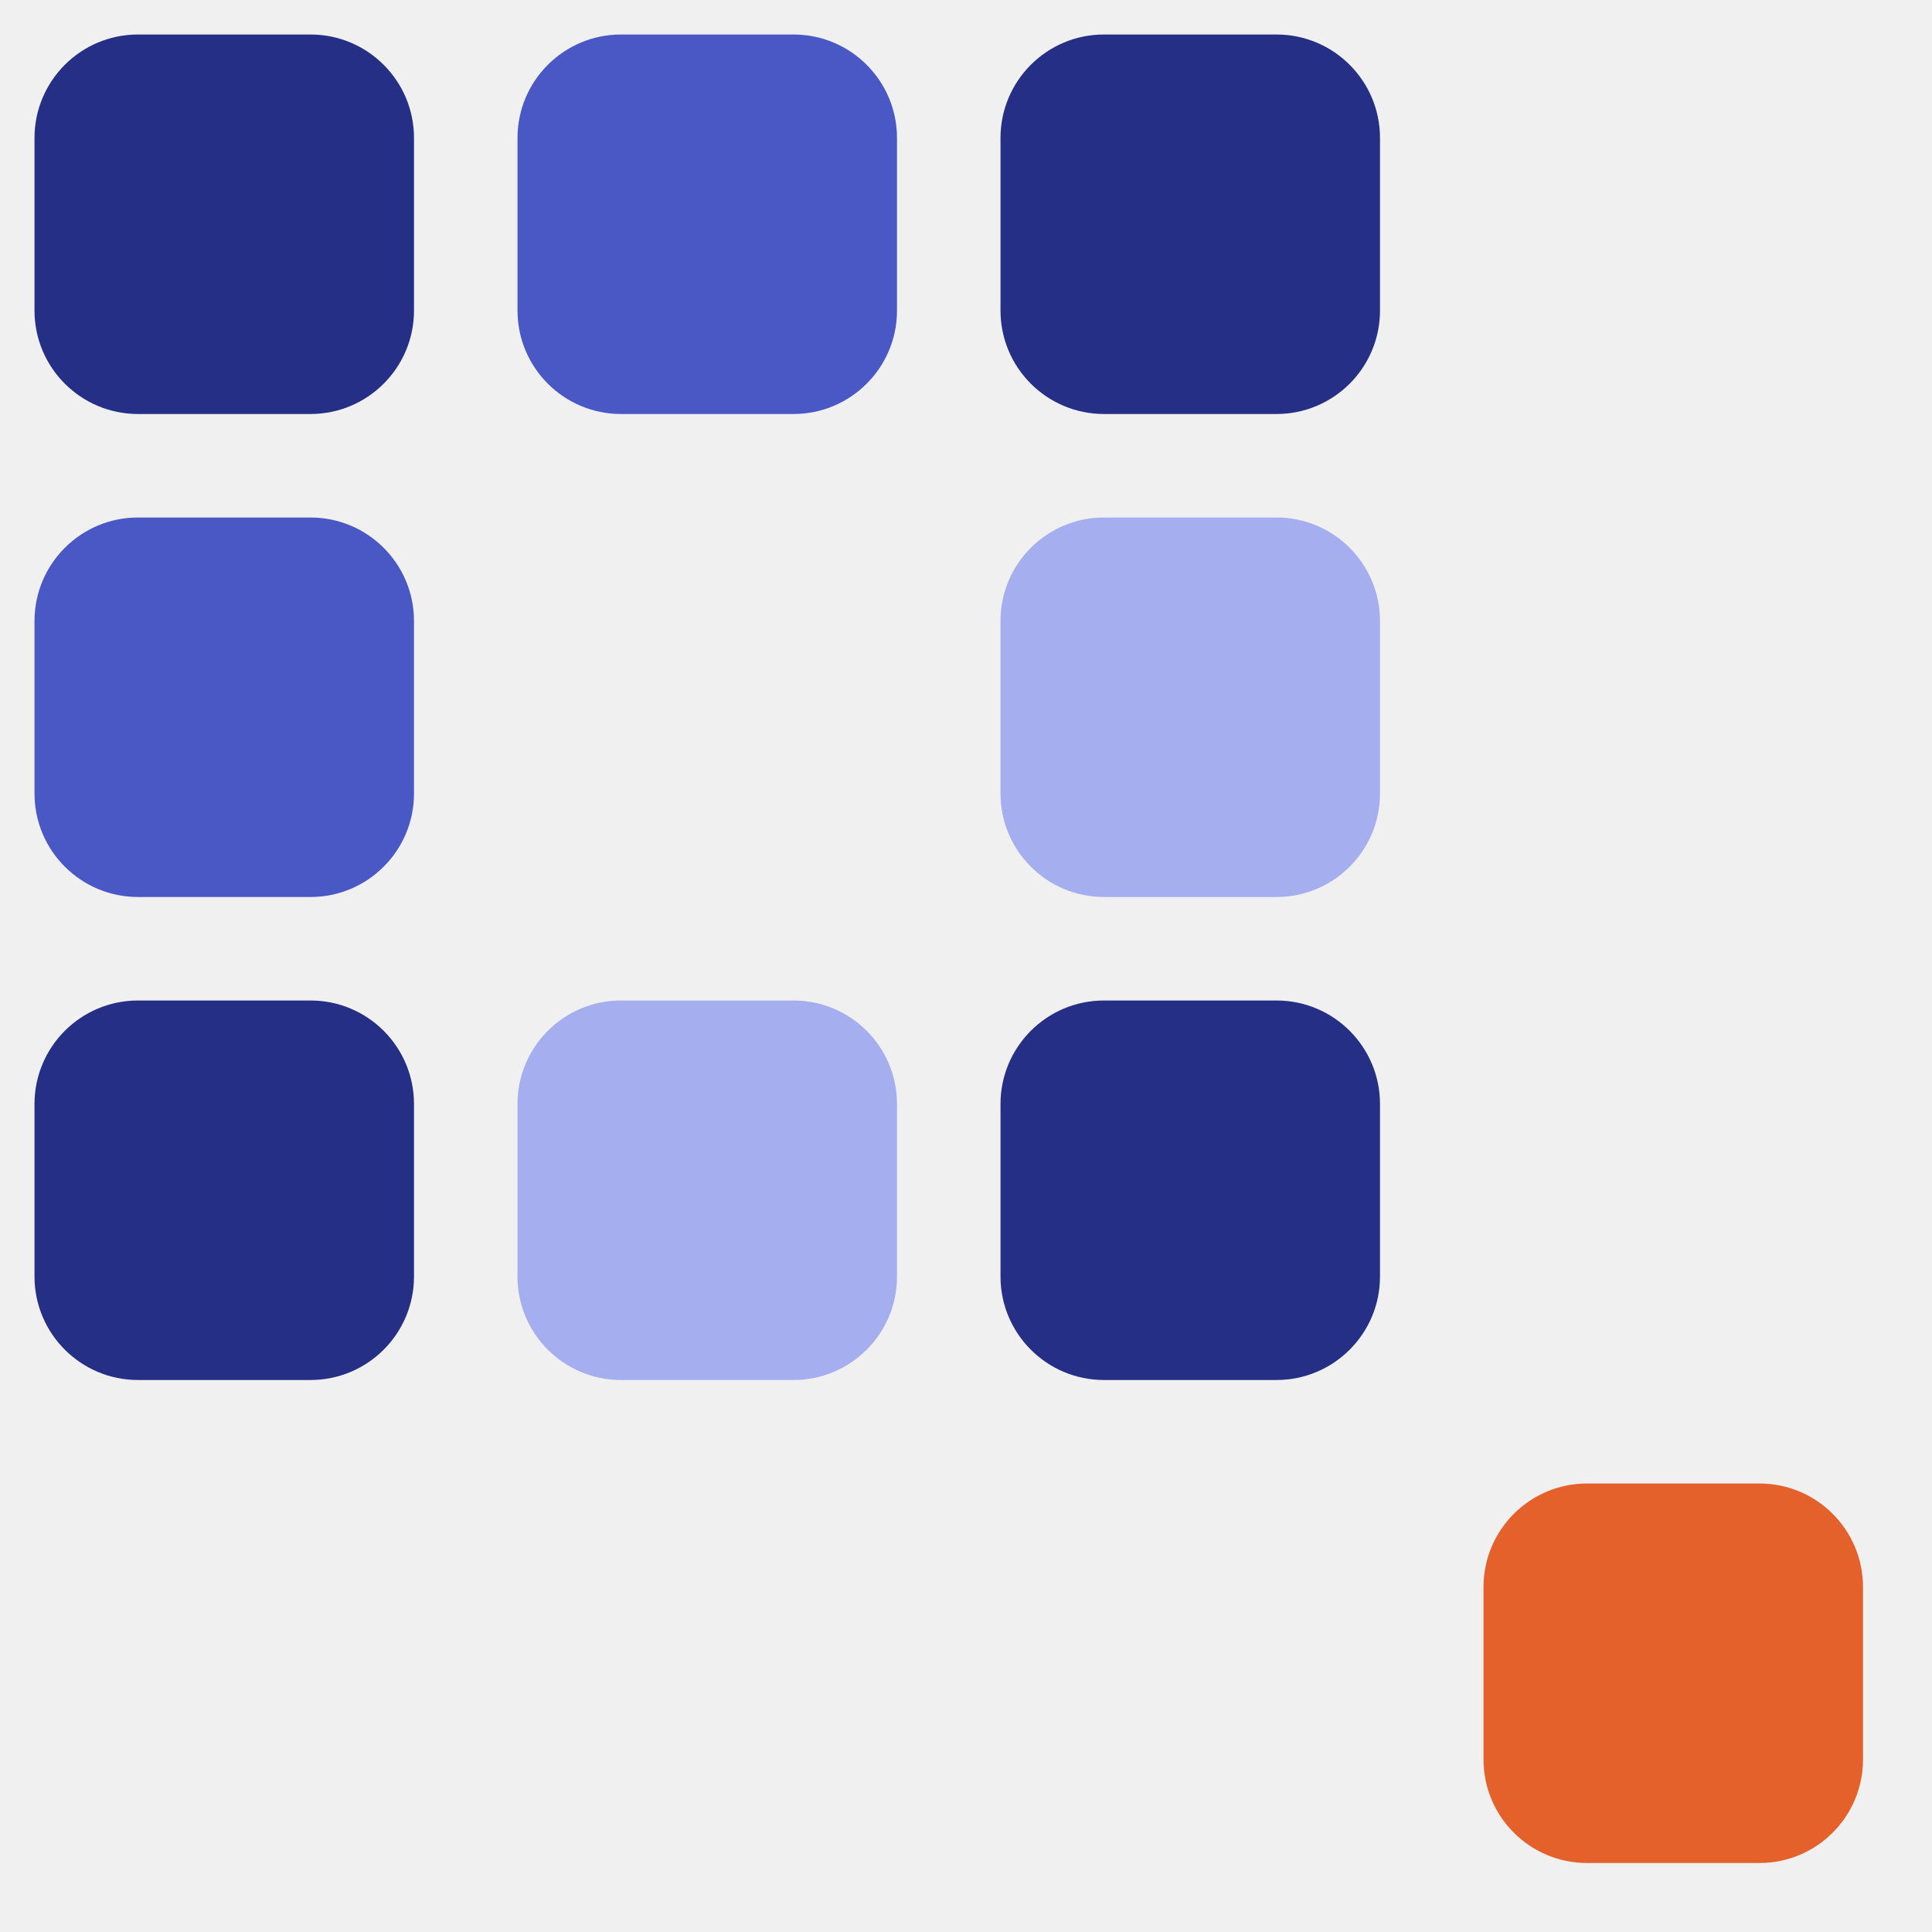
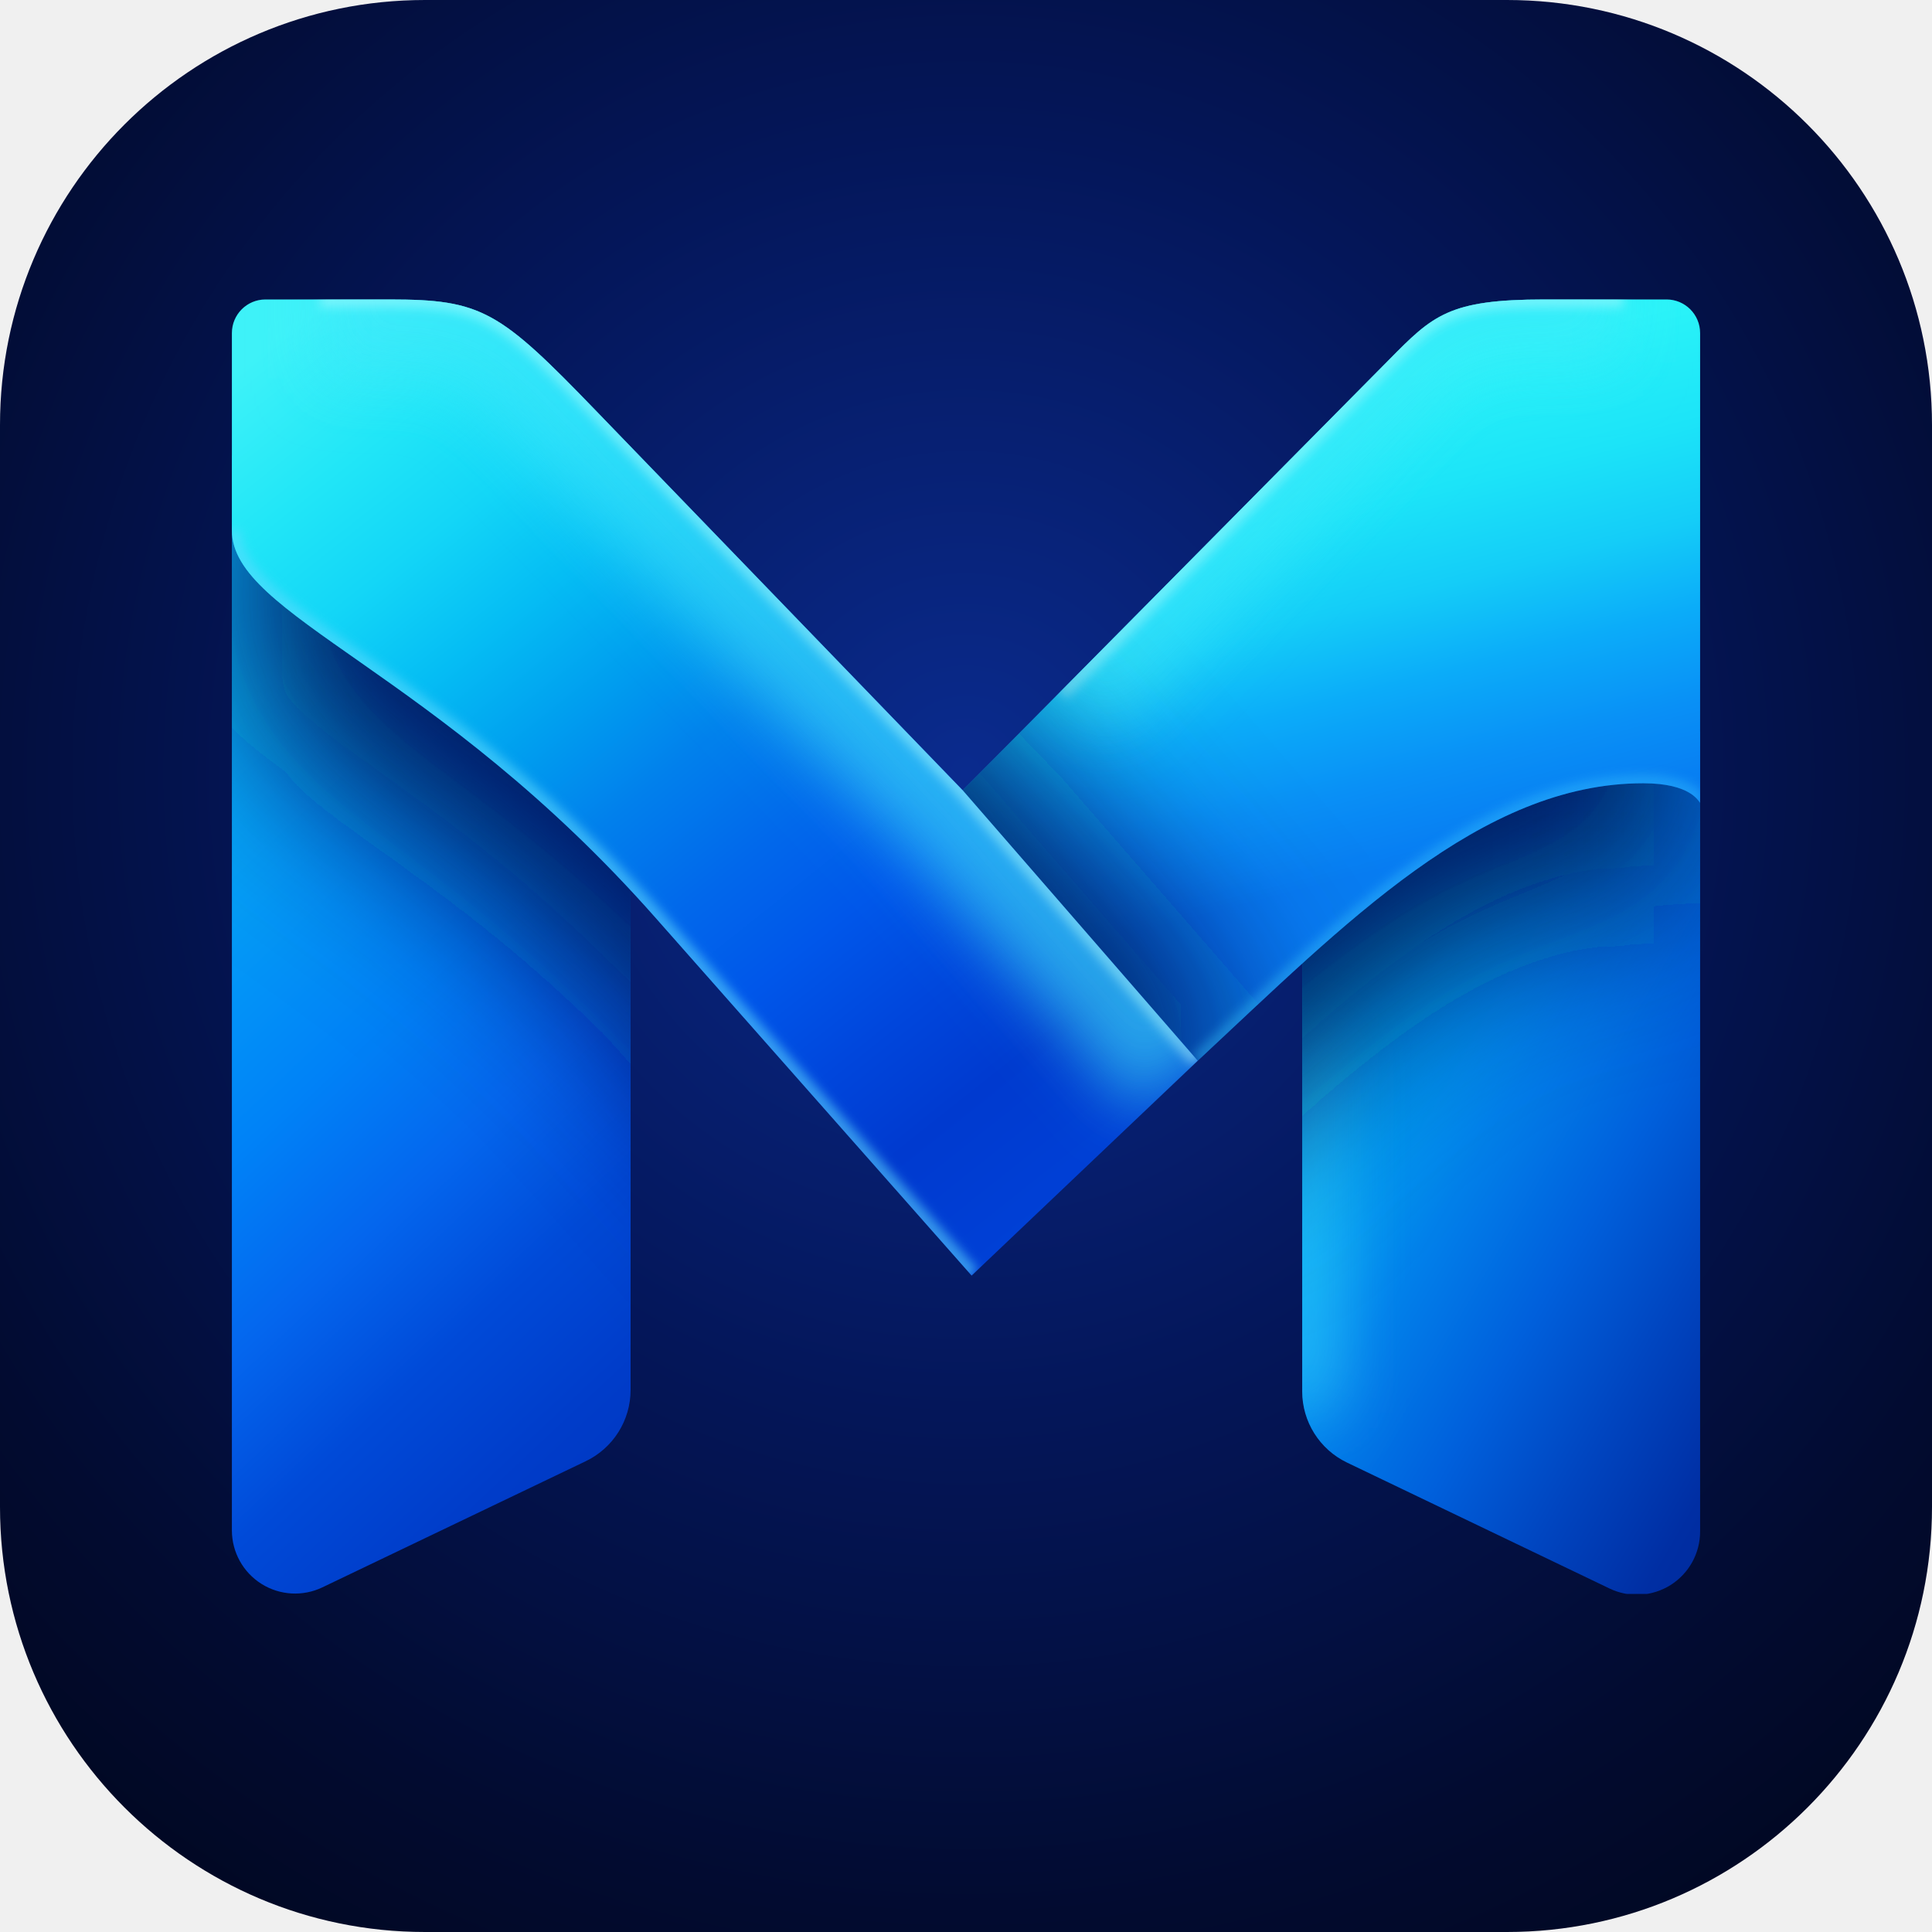
- <svg xmlns="http://www.w3.org/2000/svg" viewBox="0 0 56 56">
-   <style>
-     .a { fill: #252f85 } .b { fill: #4a58c6 } .c { fill: #a5aeef } .t { fill: #e4612b }
-     @media (prefers-color-scheme: dark) { .a { fill: #ffffff } .b { fill: #a5aeef } .c { fill: #5b69d3 } }
-   </style>
-   <rect class="a" x="1" y="1" width="11" height="11" rx="3" />
-   <rect class="b" x="15" y="1" width="11" height="11" rx="3" />
-   <rect class="a" x="29" y="1" width="11" height="11" rx="3" />
-   <rect class="b" x="1" y="15" width="11" height="11" rx="3" />
-   <rect class="c" x="29" y="15" width="11" height="11" rx="3" />
-   <rect class="a" x="1" y="29" width="11" height="11" rx="3" />
-   <rect class="c" x="15" y="29" width="11" height="11" rx="3" />
-   <rect class="a" x="29" y="29" width="11" height="11" rx="3" />
-   <rect class="t" x="43" y="43" width="11" height="11" rx="3" />
+ <svg xmlns="http://www.w3.org/2000/svg" viewBox="0 0 100 100">
+   <defs>
+     <radialGradient id="ibg" gradientUnits="userSpaceOnUse" cx="50" cy="40" r="74">
+       <stop offset="0" stop-color="#0a2b8e" />
+       <stop offset="0.45" stop-color="#041659" />
+       <stop offset="0.8" stop-color="#020b30" />
+       <stop offset="1" stop-color="#01071f" />
+     </radialGradient>
+     <filter id="ifloor" x="-50%" y="-300%" width="200%" height="700%">
+       <feGaussianBlur stdDeviation="1.6" />
+     </filter>
+   </defs>
+   <rect width="100" height="100" rx="22" fill="url(#ibg)" />
+   <svg x="12" y="15.50" width="76" height="67.00" viewBox="0 0 743.5 655.5">
+     <defs>
+       <linearGradient id="mosaiq-m-bandLeft" gradientUnits="userSpaceOnUse" x1="18.5" y1="23.3" x2="385.6" y2="485.2">
+         <stop offset="0" stop-color="#3ef2f8" />
+         <stop offset="0.12" stop-color="#21e6f7" />
+         <stop offset="0.215" stop-color="#13d6f7" />
+         <stop offset="0.31" stop-color="#05bdf4" />
+         <stop offset="0.405" stop-color="#009fef" />
+         <stop offset="0.5" stop-color="#0180ec" />
+         <stop offset="0.6" stop-color="#0168eb" />
+         <stop offset="0.69" stop-color="#0057ea" />
+         <stop offset="0.79" stop-color="#0046dc" />
+         <stop offset="0.88" stop-color="#003acf" />
+         <stop offset="1" stop-color="#0040d6" />
+       </linearGradient>
+       <linearGradient id="mosaiq-m-bandRight" gradientUnits="userSpaceOnUse" x1="-115.3" y1="221.1" x2="-55.3" y2="453.5">
+         <stop offset="0" stop-color="#2af3f8" />
+         <stop offset="0.25" stop-color="#1ce4f8" />
+         <stop offset="0.45" stop-color="#14cdf8" />
+         <stop offset="0.63" stop-color="#0bacf9" />
+         <stop offset="0.82" stop-color="#0990f6" />
+         <stop offset="1" stop-color="#077cf2" />
+       </linearGradient>
+       <linearGradient id="mosaiq-m-legLeft" gradientUnits="userSpaceOnUse" x1="128.2" y1="87" x2="415.8" y2="393.1">
+         <stop offset="0" stop-color="#08b4f7" />
+         <stop offset="0.214" stop-color="#0398f7" />
+         <stop offset="0.395" stop-color="#0082f7" />
+         <stop offset="0.571" stop-color="#0466ee" />
+         <stop offset="0.738" stop-color="#004ad8" />
+         <stop offset="0.905" stop-color="#003cc9" />
+         <stop offset="1" stop-color="#0038c3" />
+       </linearGradient>
+       <linearGradient id="mosaiq-m-legRight" gradientUnits="userSpaceOnUse" x1="618.2" y1="185.9" x2="921" y2="361.5">
+         <stop offset="0" stop-color="#00c8f9" />
+         <stop offset="0.2" stop-color="#00aaf8" />
+         <stop offset="0.391" stop-color="#017fea" />
+         <stop offset="0.571" stop-color="#0060dc" />
+         <stop offset="0.743" stop-color="#0045c0" />
+         <stop offset="0.914" stop-color="#002ea3" />
+         <stop offset="1" stop-color="#002a9e" />
+       </linearGradient>
+       <filter id="mosaiq-m-shadow" filterUnits="userSpaceOnUse" x="-160" y="-175" width="1070" height="1010">
+         <feGaussianBlur stdDeviation="42" />
+       </filter>
+       <filter id="mosaiq-m-glow" filterUnits="userSpaceOnUse" x="-160" y="-175" width="1070" height="1010">
+         <feGaussianBlur stdDeviation="16" />
+       </filter>
+       <filter id="mosaiq-m-rim" filterUnits="userSpaceOnUse" x="-160" y="-175" width="1070" height="1010">
+         <feGaussianBlur stdDeviation="2.5" />
+       </filter>
+       <clipPath id="mosaiq-m-clip-legLeft">
+         <path d="M0 78.9L201.9 278.9L201.9 552.2A40 40 0 0 1 179.2 588.3L45.8 652.2A32 32 0 0 1 0 623.4Z" />
+       </clipPath>
+       <clipPath id="mosaiq-m-clip-legRight">
+         <path d="M542 278.9L743.5 218.9L743.5 623.9A32 32 0 0 1 697.7 652.8L564.7 589A40 40 0 0 1 542 552.9Z" />
+       </clipPath>
+       <clipPath id="mosaiq-m-clip-bandRight">
+         <path d="M344.7 274.2L585.9 30.6C608.2 8 616.2 0 664.7 0L726.5 0A17 17 0 0 1 743.5 17L743.5 254.9C742.8 254.4 739 245 714.7 245C632.5 245 563.8 316 489.1 385.5L444.7 368.9Z" />
+       </clipPath>
+       <clipPath id="mosaiq-m-clip-bandLeft">
+         <path d="M0 116.9L0 17A17 17 0 0 1 17 0L79.7 0C126.7 0 135.4 5.6 184.7 56.7L370.1 248.6L489.1 385.5L374.6 494.3L214.7 313.3C103.4 187.1 0 160.4 0 116.9Z" />
+       </clipPath>
+     </defs>
+     <g>
+       <path d="M0 78.9L201.9 278.9L201.9 552.2A40 40 0 0 1 179.2 588.3L45.8 652.2A32 32 0 0 1 0 623.4Z" fill="url(#mosaiq-m-legLeft)" />
+       <g clip-path="url(#mosaiq-m-clip-legLeft)">
+         <path d="M0 116.9L0 17A17 17 0 0 1 17 0L79.7 0C126.7 0 135.4 5.6 184.7 56.7L370.1 248.6L489.1 385.5L374.6 494.3L214.7 313.3C103.4 187.1 0 160.4 0 116.9Z" fill="#00145f" opacity="0.97" filter="url(#mosaiq-m-shadow)" transform="translate(6 72)" />
+       </g>
+       <g data-piece="">
+         <path d="M542 278.9L743.5 218.9L743.5 623.9A32 32 0 0 1 697.7 652.8L564.7 589A40 40 0 0 1 542 552.9Z" fill="url(#mosaiq-m-legRight)" />
+         <g clip-path="url(#mosaiq-m-clip-legRight)">
+           <path d="M542 368.9L542 563.9" fill="none" stroke="#3fe0ff" stroke-width="40" opacity="0.45" filter="url(#mosaiq-m-glow)" />
+           <path d="M344.7 274.2L585.9 30.6C608.2 8 616.2 0 664.7 0L726.5 0A17 17 0 0 1 743.5 17L743.5 254.9C742.8 254.4 739 245 714.7 245C632.5 245 563.8 316 489.1 385.5L444.7 368.9Z" fill="#00145f" opacity="0.97" filter="url(#mosaiq-m-shadow)" transform="translate(-4 60)" />
+         </g>
+       </g>
+       <path d="M344.7 274.2L585.9 30.6C608.2 8 616.2 0 664.7 0L726.5 0A17 17 0 0 1 743.5 17L743.5 254.9C742.8 254.4 739 245 714.7 245C632.5 245 563.8 316 489.1 385.5L444.7 368.9Z" fill="url(#mosaiq-m-bandRight)" />
+       <g clip-path="url(#mosaiq-m-clip-bandRight)">
+         <path d="M419.9 199.4L585.9 30.6C608.2 8 616.2 0 664.7 0L704.7 0" fill="none" stroke="#3fe8fb" stroke-width="64" opacity="0.55" filter="url(#mosaiq-m-glow)" />
+         <path d="M419.9 199.4L585.9 30.6C608.2 8 616.2 0 664.7 0L704.7 0" fill="none" stroke="#b8fcff" stroke-width="8" opacity="0.45" filter="url(#mosaiq-m-rim)" />
+         <path d="M0 116.9L0 17A17 17 0 0 1 17 0L79.7 0C126.7 0 135.4 5.6 184.7 56.7L370.1 248.6L489.1 385.5L374.6 494.3L214.7 313.3C103.4 187.1 0 160.4 0 116.9Z" fill="#00145f" opacity="0.95" filter="url(#mosaiq-m-shadow)" transform="translate(30 -6)" />
+         <path d="M489.1 385.5C563.8 316 632.5 245 714.7 245C739 245 742.8 254.4 743.5 254.9" fill="none" stroke="#3fd0ff" stroke-width="8" opacity="0.35" filter="url(#mosaiq-m-rim)" />
+       </g>
+       <path d="M0 116.9L0 17A17 17 0 0 1 17 0L79.7 0C126.7 0 135.4 5.6 184.7 56.7L370.1 248.6L489.1 385.5L374.6 494.3L214.7 313.3C103.4 187.1 0 160.4 0 116.9Z" fill="url(#mosaiq-m-bandLeft)" />
+       <g clip-path="url(#mosaiq-m-clip-bandLeft)">
+         <path d="M44.7 0L79.7 0C126.7 0 135.4 5.6 184.7 56.7L370.1 248.6L489.1 385.5" fill="none" stroke="#3fe8fb" stroke-width="80" opacity="0.6" filter="url(#mosaiq-m-glow)" />
+         <path d="M44.7 0L79.7 0C126.7 0 135.4 5.6 184.7 56.7L370.1 248.6L489.1 385.5" fill="none" stroke="#b8fcff" stroke-width="8" opacity="0.45" filter="url(#mosaiq-m-rim)" />
+         <path d="M0 116.9C0 160.4 103.4 187.1 214.7 313.3L374.6 494.3" fill="none" stroke="#5fdcff" stroke-width="9" opacity="0.55" filter="url(#mosaiq-m-rim)" />
+       </g>
+     </g>
+   </svg>
</svg>
